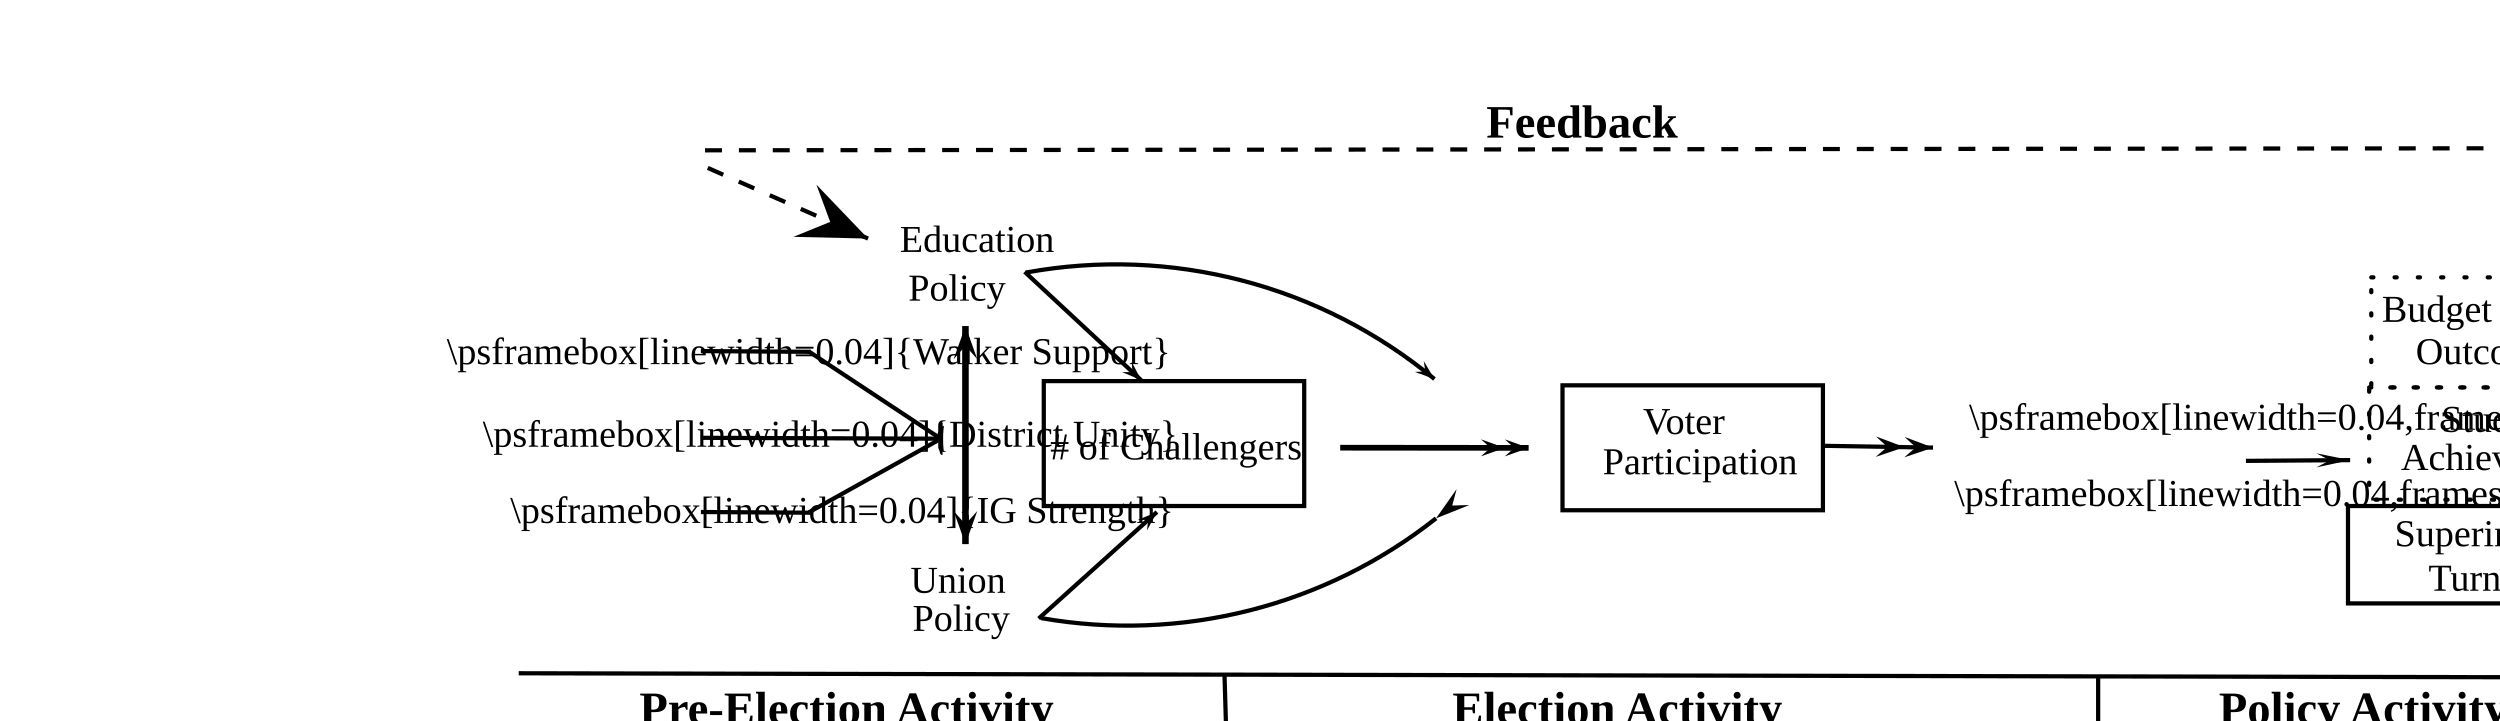
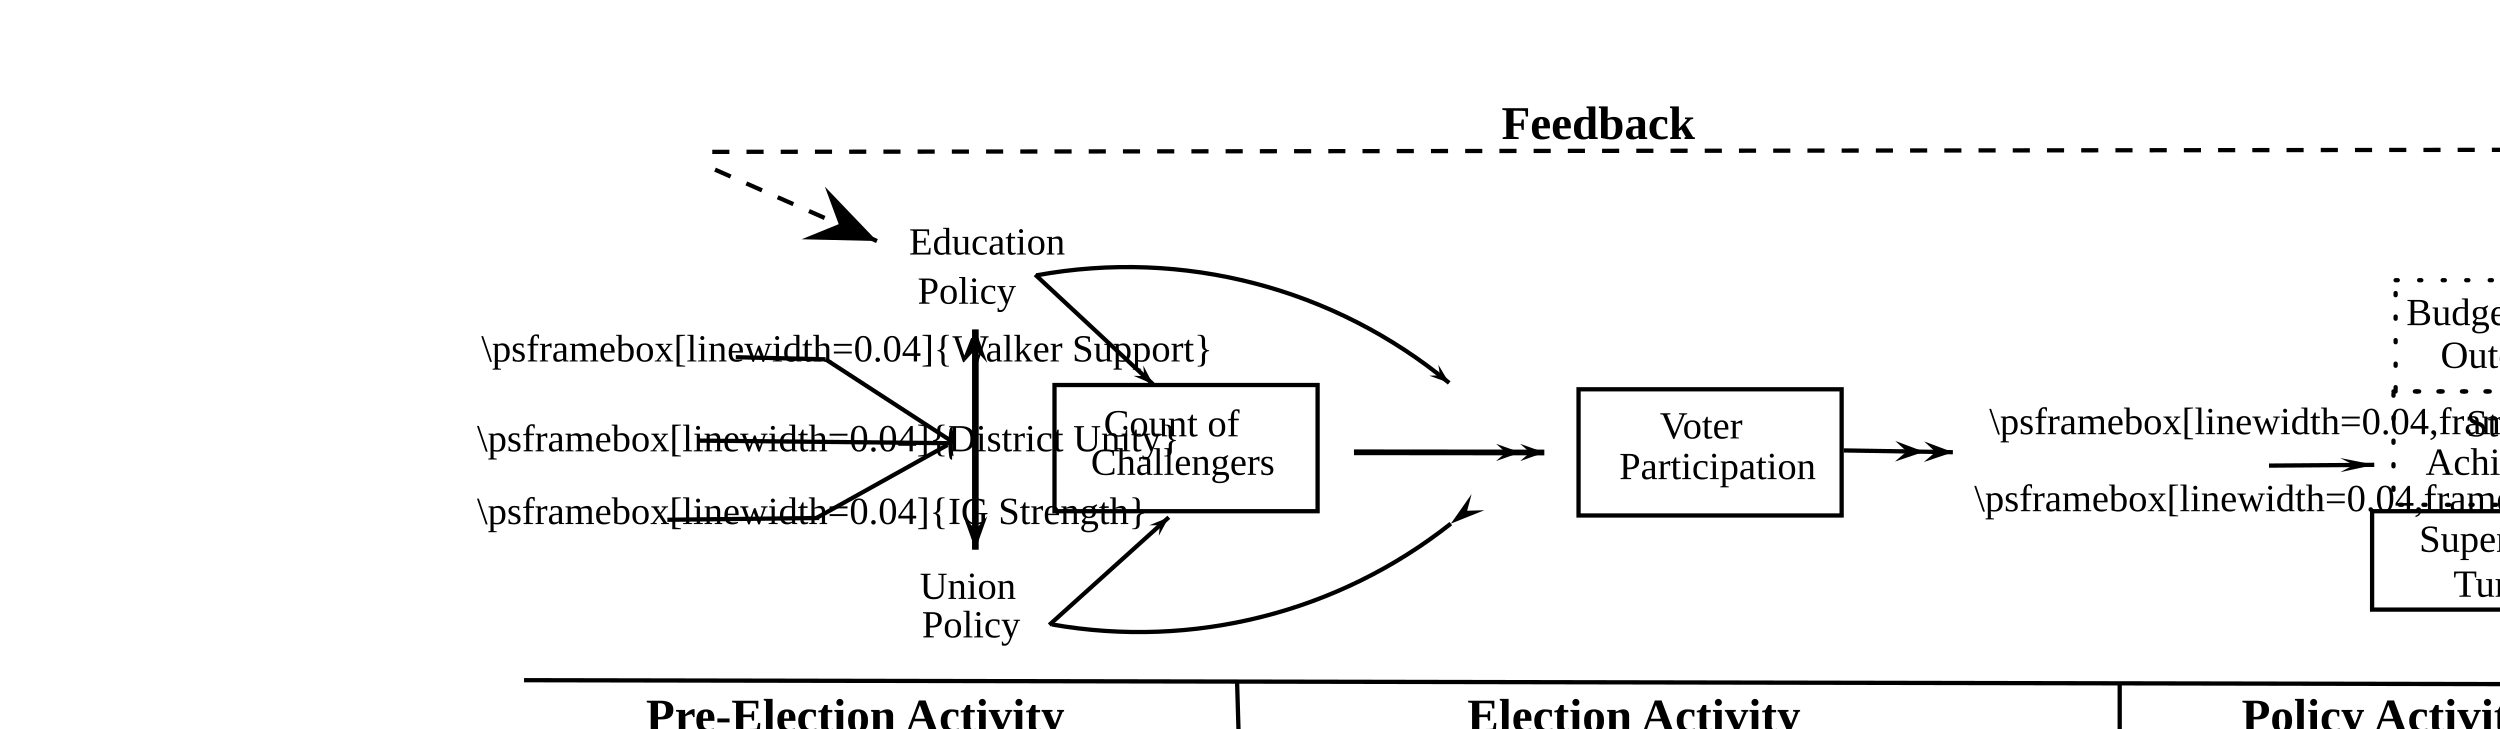
<svg xmlns="http://www.w3.org/2000/svg" xmlns:ns1="http://latexdraw.sourceforge.net/namespaces/latexdraw" version="1.1" baseProfile="full">
  <defs>
-     <marker overflow="visible" orient="auto" id="arrow2-1264">
+     <marker overflow="visible" orient="auto" id="arrow2-283">
      <path d="M 0.0 0.0 L -16.293 6.732 L -9.776 0.0 L -16.293 -6.732 z " ns1:arrSizeNum="9.64" fill="black" />
    </marker>
-     <marker overflow="visible" orient="auto" id="arrow1-1267">
+     <marker overflow="visible" orient="auto" id="arrow1-286">
      <path d="M 0.0 0.0 L 5.04 1.8 L 3.024 0.0 L 5.04 -1.8 z " ns1:arrSizeNum="2.0999999999999996" fill="black" />
    </marker>
-     <marker overflow="visible" orient="auto" id="arrow2-1267">
+     <marker overflow="visible" orient="auto" id="arrow2-286">
      <path d="M 0.0 0.0 L -5.04 1.8 L -3.024 0.0 L -5.04 -1.8 z " ns1:arrSizeNum="2.0999999999999996" fill="black" />
    </marker>
-     <marker overflow="visible" orient="auto" id="arrow2-1269">
+     <marker overflow="visible" orient="auto" id="arrow2-288">
      <path d="M 0.5 3.382 C 0.0 3.382 0.0 -3.382 0.5 -3.382 " stroke="black" fill="none" ns1:tbarSizeNum="5.0" stroke-width="1.0" />
    </marker>
-     <marker overflow="visible" orient="auto" id="arrow1-1273">
+     <marker overflow="visible" orient="auto" id="arrow1-292">
      <path d="M 0.0 0.0 L 4.652 1.661 L 2.791 0.0 L 4.652 -1.661 z " ns1:arrSizeNum="2.0" fill="black" />
    </marker>
-     <marker overflow="visible" orient="auto" id="arrow2-1277">
+     <marker overflow="visible" orient="auto" id="arrow2-297">
      <path d="M 0.0 0.0 L 8.103 2.411 L 4.862 0.0 L 8.103 -2.411 z " ns1:arrSizeNum="3.5" fill="black" />
    </marker>
-     <marker overflow="visible" orient="auto" id="arrow1-1281">
+     <marker overflow="visible" orient="auto" id="arrow1-301">
      <path d="M 0.0 0.0 L 4.652 1.661 L 2.791 0.0 L 4.652 -1.661 z " ns1:arrSizeNum="2.0" fill="black" />
    </marker>
-     <marker overflow="visible" orient="auto" id="arrow1-1285">
+     <marker overflow="visible" orient="auto" id="arrow1-305">
      <path d="M 0.0 0.0 L 4.652 1.661 L 2.791 0.0 L 4.652 -1.661 z " ns1:arrSizeNum="2.0" fill="black" />
    </marker>
-     <marker overflow="visible" orient="auto" id="arrow1-1286">
+     <marker overflow="visible" orient="auto" id="arrow1-306">
      <path d="M 0.0 0.0 L 4.172 1.49 L 2.503 0.0 L 4.172 -1.49 z M 4.172 0.0 L 8.344 1.49 L 6.675 0.0 L 8.344 -1.49 z " ns1:arrSizeNum="2.0" fill="black" />
    </marker>
-     <marker overflow="visible" orient="auto" id="arrow1-1292">
+     <marker overflow="visible" orient="auto" id="arrow1-312">
      <path d="M 0.0 0.0 L 6.752 2.411 L 4.051 0.0 L 6.752 -2.411 z M 6.752 0.0 L 13.504 2.411 L 10.803 0.0 L 13.504 -2.411 z " ns1:arrSizeNum="3.5" fill="black" />
    </marker>
-     <marker overflow="visible" orient="auto" id="arrow1-1314">
+     <marker overflow="visible" orient="auto" id="arrow1-334">
      <path d="M 0.0 0.0 L 7.975 1.661 L 4.785 0.0 L 7.975 -1.661 z " ns1:arrSizeNum="2.0" fill="black" />
    </marker>
  </defs>
  <g>
-     <g ns1:type="line" id="id1234">
+     <g ns1:type="line" id="id253">
      <line x1="245.0" x2="1250.0" y1="318.0" y2="320.0" stroke-width="2.0" stroke="black" ns1:rotationAngle="0.0" />
    </g>
-     <g ns1:type="text" id="id1235" font-family="Times New Roman" fill="black" font-size="22" ns1:x="1100.0" font-weight="bold">
+     <g ns1:type="text" id="id254" font-family="Times New Roman" fill="black" font-size="22" ns1:x="1100.0" font-weight="bold">
      <text x="1100.0" y="368.0">t+1</text>
    </g>
-     <g ns1:type="text" id="id1237" font-family="Times New Roman" fill="black" font-size="22" ns1:x="357.0" font-weight="bold">
+     <g ns1:type="text" id="id256" font-family="Times New Roman" fill="black" font-size="22" ns1:x="357.0" font-weight="bold">
      <text x="357.0" y="369.0">t-1</text>
    </g>
-     <g ns1:type="text" id="id1239" font-family="Times New Roman" fill="black" font-size="22" ns1:x="758.0" font-weight="bold">
+     <g ns1:type="text" id="id258" font-family="Times New Roman" fill="black" font-size="22" ns1:x="758.0" font-weight="bold">
      <text x="758.0" y="367.0">t</text>
    </g>
-     <g ns1:type="line" id="id1241">
+     <g ns1:type="line" id="id260">
      <line x1="991.0" x2="991.0" y1="363.0" y2="320.0" stroke-width="2.0" stroke="black" ns1:rotationAngle="0.0" />
    </g>
-     <g ns1:type="line" id="id1242">
+     <g ns1:type="line" id="id261">
      <line x1="579.634" x2="578.366" y1="361.991" y2="319.009" stroke-width="2.0" stroke="black" ns1:rotationAngle="0.0" />
    </g>
-     <g ns1:type="text" id="id1243" font-family="Times New Roman" fill="black" font-size="22" ns1:x="1048.0" font-weight="bold">
+     <g ns1:type="text" id="id262" font-family="Times New Roman" fill="black" font-size="22" ns1:x="1048.0" font-weight="bold">
      <text x="1048.0" y="342.0">Policy Activity</text>
    </g>
-     <g ns1:type="text" id="id1245" font-family="Times New Roman" fill="black" font-size="22" ns1:x="686.0" font-weight="bold">
+     <g ns1:type="text" id="id264" font-family="Times New Roman" fill="black" font-size="22" ns1:x="686.0" font-weight="bold">
      <text x="686.0" y="342.0">Election Activity</text>
    </g>
-     <g ns1:type="text" id="id1247" font-family="Times New Roman" fill="black" font-size="22" ns1:x="302.0" font-weight="bold">
+     <g ns1:type="text" id="id266" font-family="Times New Roman" fill="black" font-size="22" ns1:x="302.0" font-weight="bold">
      <text x="302.0" y="342.0">Pre-Election Activity</text>
    </g>
-     <g ns1:type="text" id="id1249" font-family="Times New Roman" fill="black" font-size="18" ns1:x="430.0">
+     <g ns1:type="text" id="id268" font-family="Times New Roman" fill="black" font-size="18" ns1:x="430.0">
      <text x="430.0" y="280.0">Union</text>
    </g>
-     <g ns1:type="text" id="id1251" font-family="Times New Roman" fill="black" font-size="18" ns1:x="425.0">
+     <g ns1:type="text" id="id270" font-family="Times New Roman" fill="black" font-size="18" ns1:x="425.0">
      <text x="425.0" y="119.0">Education</text>
    </g>
-     <g ns1:type="text" id="id1253" font-family="Times New Roman" fill="black" font-size="18" ns1:x="429.0">
+     <g ns1:type="text" id="id272" font-family="Times New Roman" fill="black" font-size="18" ns1:x="429.0">
      <text x="429.0" y="142.0">Policy</text>
    </g>
-     <g ns1:type="text" id="id1255" font-family="Times New Roman" fill="black" font-size="18" ns1:x="211.0">
-       <text x="211.0" y="172.0">\psframebox[linewidth=0.04]{Walker Support}</text>
+     <g ns1:type="text" id="id274" font-family="Times New Roman" fill="black" font-size="18" ns1:x="225.0">
+       <text x="225.0" y="169.0">\psframebox[linewidth=0.04]{Walker Support}</text>
    </g>
-     <g ns1:type="text" id="id1258" font-family="Times New Roman" fill="black" font-size="18" ns1:x="228.0">
-       <text x="228.0" y="211.0">\psframebox[linewidth=0.04]{District Unity}</text>
+     <g ns1:type="text" id="id277" font-family="Times New Roman" fill="black" font-size="18" ns1:x="223.0">
+       <text x="223.0" y="211.0">\psframebox[linewidth=0.04]{District Unity}</text>
    </g>
-     <g ns1:type="text" id="id1261" font-family="Times New Roman" fill="black" font-size="18" ns1:x="241.0">
-       <text x="241.0" y="247.0">\psframebox[linewidth=0.04]{IG Strength}</text>
+     <g ns1:type="text" id="id280" font-family="Times New Roman" fill="black" font-size="18" ns1:x="223.0">
+       <text x="223.0" y="245.0">\psframebox[linewidth=0.04]{IG Strength}</text>
    </g>
-     <g ns1:type="line" id="id1264">
-       <line x1="334.287" x2="410.0" y1="79.309" y2="112.691" stroke-width="2.0" stroke="black" stroke-dasharray="8.0, 8.0" ns1:rotationAngle="0.0" marker-end="url(#arrow2-1264)" />
+     <g ns1:type="line" id="id283">
+       <line x1="334.287" x2="410.0" y1="79.309" y2="112.691" stroke-width="2.0" stroke="black" stroke-dasharray="8.0, 8.0" ns1:rotationAngle="0.0" marker-end="url(#arrow2-283)" />
    </g>
-     <g ns1:type="line" id="id1265">
+     <g ns1:type="line" id="id284">
      <line x1="1208.106" x2="1208.894" y1="117.002" y2="71.4" stroke-width="2.0" stroke="black" stroke-dasharray="8.0, 8.0" ns1:rotationAngle="0.0" />
    </g>
-     <g ns1:type="line" id="id1266">
+     <g ns1:type="line" id="id285">
      <line x1="333.0" x2="1212.0" y1="71.0" y2="70.0" stroke-width="2.0" stroke="black" stroke-dasharray="8.0, 8.0" ns1:rotationAngle="0.0" />
    </g>
-     <g ns1:type="line" id="id1267">
-       <line x1="456.0" x2="456.0" y1="154.0" y2="257.0" stroke-width="3.1" stroke="black" ns1:rotationAngle="0.0" marker-start="url(#arrow1-1267)" marker-end="url(#arrow2-1267)" />
+     <g ns1:type="line" id="id286">
+       <line x1="456.0" x2="456.0" y1="154.0" y2="257.0" stroke-width="3.1" stroke="black" ns1:rotationAngle="0.0" marker-start="url(#arrow1-286)" marker-end="url(#arrow2-286)" />
    </g>
-     <g ns1:type="line" id="id1268">
-       <line x1="331.039" x2="382.961" y1="165.829" y2="166.171" stroke-width="2.0" stroke="black" ns1:rotationAngle="0.0" />
+     <g ns1:type="line" id="id287">
+       <line x1="344.0" x2="386.0" y1="167.0" y2="168.0" stroke-width="2.0" stroke="black" ns1:rotationAngle="0.0" />
    </g>
-     <g ns1:type="line" id="id1269">
-       <line x1="331.039" x2="444.2" y1="206.789" y2="207.211" stroke-width="2.0" stroke="black" ns1:rotationAngle="0.0" marker-end="url(#arrow2-1269)" />
+     <g ns1:type="line" id="id288">
+       <line x1="327.0" x2="444.2" y1="206.0" y2="207.211" stroke-width="2.0" stroke="black" ns1:rotationAngle="0.0" marker-end="url(#arrow2-288)" />
    </g>
-     <g ns1:type="line" id="id1270">
-       <line x1="331.039" x2="382.961" y1="241.829" y2="242.171" stroke-width="2.0" stroke="black" ns1:rotationAngle="0.0" />
+     <g ns1:type="line" id="id289">
+       <line x1="312.0" x2="382.961" y1="243.0" y2="242.171" stroke-width="2.0" stroke="black" ns1:rotationAngle="0.0" />
    </g>
-     <g ns1:type="line" id="id1271">
-       <line x1="382.0" x2="444.0" y1="166.0" y2="207.0" stroke-width="2.0" stroke="black" ns1:rotationAngle="0.0" />
+     <g ns1:type="line" id="id290">
+       <line x1="386.0" x2="446.0" y1="168.0" y2="207.0" stroke-width="2.0" stroke="black" ns1:rotationAngle="0.0" />
    </g>
-     <g ns1:type="line" id="id1272">
+     <g ns1:type="line" id="id291">
      <line x1="382.0" x2="443.0" y1="242.0" y2="208.0" stroke-width="2.0" stroke="black" ns1:rotationAngle="0.0" />
    </g>
-     <g ns1:type="line" id="id1273">
-       <line x1="539.035" x2="483.965" y1="179.613" y2="128.387" stroke-width="2.0" stroke="black" ns1:rotationAngle="0.0" marker-start="url(#arrow1-1273)" />
+     <g ns1:type="line" id="id292">
+       <line x1="539.035" x2="483.965" y1="179.613" y2="128.387" stroke-width="2.0" stroke="black" ns1:rotationAngle="0.0" marker-start="url(#arrow1-292)" />
    </g>
-     <g ns1:type="rectangle" id="id1274">
+     <g ns1:type="rectangle" id="id293">
      <rect x="493.0" y="180.0" width="123.0" height="59.0" ns1:borderPos="outer" stroke-width="2.0" stroke="black" fill="none" />
    </g>
-     <g ns1:type="text" id="id1275" font-family="Times New Roman" fill="black" font-size="18" ns1:x="496.0">
-       <text x="496.0" y="217.0"># of Challengers</text>
+     <g ns1:type="text" id="id294" font-family="Times New Roman" fill="black" font-size="18" ns1:x="516.0">
+       <text x="516.0" y="204.0">Count of </text>
    </g>
-     <g ns1:type="arc" id="id1277" transform="rotate(-177.2768) translate(-1067.273 -95.63237)">
-       <path d="M 562.17 -172.62 A 235.0 235.0 0.0 0 0 378.119 -116.676 " stroke-width="2.0" stroke="black" fill="none" ns1:rotationAngle="-3.0940643251086457" marker-end="url(#arrow2-1277)" />
+     <g ns1:type="arc" id="id297" transform="rotate(-177.2768) translate(-1067.273 -95.63237)">
+       <path d="M 562.17 -172.62 A 235.0 235.0 0.0 0 0 378.119 -116.676 " stroke-width="2.0" stroke="black" fill="none" ns1:rotationAngle="-3.0940643251086457" marker-end="url(#arrow2-297)" />
    </g>
-     <g ns1:type="arc" id="id1281" transform="rotate(-50.39571) translate(-469.078 275.3148)">
-       <path d="M 763.051 360.812 A 235.947 235.947 0.0 0 0 678.768 180.066 " stroke-width="2.0" stroke="black" fill="none" ns1:rotationAngle="-0.8795711446960917" marker-start="url(#arrow1-1281)" />
+     <g ns1:type="arc" id="id301" transform="rotate(-50.39571) translate(-469.078 275.3148)">
+       <path d="M 763.051 360.812 A 235.947 235.947 0.0 0 0 678.768 180.066 " stroke-width="2.0" stroke="black" fill="none" ns1:rotationAngle="-0.8795711446960917" marker-start="url(#arrow1-301)" />
    </g>
-     <g ns1:type="line" id="id1285">
-       <line x1="546.442" x2="490.558" y1="241.83" y2="292.17" stroke-width="2.0" stroke="black" ns1:rotationAngle="0.0" marker-start="url(#arrow1-1285)" />
+     <g ns1:type="line" id="id305">
+       <line x1="546.442" x2="490.558" y1="241.83" y2="292.17" stroke-width="2.0" stroke="black" ns1:rotationAngle="0.0" marker-start="url(#arrow1-305)" />
    </g>
-     <g ns1:type="line" id="id1286">
-       <line x1="722.0" x2="633" y1="211.546" y2="211.454" stroke-width="2.7" stroke="black" ns1:rotationAngle="0.0" marker-start="url(#arrow1-1286)" />
+     <g ns1:type="line" id="id306">
+       <line x1="722.0" x2="633" y1="211.546" y2="211.454" stroke-width="2.7" stroke="black" ns1:rotationAngle="0.0" marker-start="url(#arrow1-306)" />
    </g>
-     <g ns1:type="rectangle" id="id1287">
+     <g ns1:type="rectangle" id="id307">
      <rect x="738.0" y="182.0" width="123.0" height="59.0" ns1:borderPos="outer" stroke-width="2.0" stroke="black" fill="none" />
    </g>
-     <g ns1:type="text" id="id1288" font-family="Times New Roman" fill="black" font-size="18" ns1:x="776.0">
+     <g ns1:type="text" id="id308" font-family="Times New Roman" fill="black" font-size="18" ns1:x="776.0">
      <text x="776.0" y="205.0">Voter</text>
    </g>
-     <g ns1:type="text" id="id1290" font-family="Times New Roman" fill="black" font-size="18" ns1:x="757.0">
+     <g ns1:type="text" id="id310" font-family="Times New Roman" fill="black" font-size="18" ns1:x="757.0">
      <text x="757.0" y="224.0">Participation</text>
    </g>
-     <g ns1:type="line" id="id1292">
-       <line x1="912.997" x2="862.003" y1="211.418" y2="210.582" stroke-width="2.0" stroke="black" ns1:rotationAngle="0.0" marker-start="url(#arrow1-1292)" />
+     <g ns1:type="line" id="id312">
+       <line x1="912.997" x2="862.003" y1="211.418" y2="210.582" stroke-width="2.0" stroke="black" ns1:rotationAngle="0.0" marker-start="url(#arrow1-312)" />
    </g>
-     <g ns1:type="text" id="id1293" font-family="Times New Roman" fill="black" font-size="18" ns1:x="930.0">
+     <g ns1:type="text" id="id313" font-family="Times New Roman" fill="black" font-size="18" ns1:x="930.0">
      <text x="930.0" y="203.0">\psframebox[linewidth=0.04,framesep=0.26]{Board Turnover}</text>
    </g>
-     <g ns1:type="text" id="id1296" font-family="Times New Roman" fill="black" font-size="18" ns1:x="923.0">
+     <g ns1:type="text" id="id316" font-family="Times New Roman" fill="black" font-size="18" ns1:x="923.0">
      <text x="923.0" y="239.0">\psframebox[linewidth=0.04,framesep=0.14]{Incumbent Defeat}</text>
    </g>
-     <g ns1:type="rectangle" id="id1299">
+     <g ns1:type="rectangle" id="id319">
      <rect x="1119.0" y="183.0" width="124.0" height="53.0" ns1:borderPos="outer" stroke-width="2.0" stroke="black" fill="none" stroke-linecap="round" stroke-dasharray="1, 10.0" />
    </g>
-     <g ns1:type="text" id="id1300" font-family="Times New Roman" fill="black" font-size="18" ns1:x="1134.0">
+     <g ns1:type="text" id="id320" font-family="Times New Roman" fill="black" font-size="18" ns1:x="1134.0">
      <text x="1134.0" y="222.0">Achievement</text>
    </g>
-     <g ns1:type="rectangle" id="id1302">
+     <g ns1:type="rectangle" id="id322">
      <rect x="1109.0" y="239.0" width="148.0" height="46.0" ns1:borderPos="outer" stroke-width="2.0" stroke="black" fill="none" />
    </g>
-     <g ns1:type="text" id="id1303" font-family="Times New Roman" fill="black" font-size="18" ns1:x="1131.0">
+     <g ns1:type="text" id="id323" font-family="Times New Roman" fill="black" font-size="18" ns1:x="1131.0">
      <text x="1131.0" y="258.0">Superintendent</text>
    </g>
-     <g ns1:type="text" id="id1305" font-family="Times New Roman" fill="black" font-size="18" ns1:x="1147.0">
+     <g ns1:type="text" id="id325" font-family="Times New Roman" fill="black" font-size="18" ns1:x="1147.0">
      <text x="1147.0" y="279.0">Turnover</text>
    </g>
-     <g ns1:type="text" id="id1307" font-family="Times New Roman" fill="black" font-size="18" ns1:x="1153.0">
+     <g ns1:type="text" id="id327" font-family="Times New Roman" fill="black" font-size="18" ns1:x="1153.0">
      <text x="1153.0" y="204.0">Student</text>
    </g>
-     <g ns1:type="rectangle" id="id1309">
+     <g ns1:type="rectangle" id="id329">
      <rect x="1120.0" y="131.0" width="122.0" height="52.0" ns1:borderPos="outer" stroke-width="2.0" stroke="black" fill="none" stroke-linecap="round" stroke-dasharray="1, 10.0" />
    </g>
-     <g ns1:type="text" id="id1310" font-family="Times New Roman" fill="black" font-size="18" ns1:x="1141.0">
+     <g ns1:type="text" id="id330" font-family="Times New Roman" fill="black" font-size="18" ns1:x="1141.0">
      <text x="1141.0" y="172.0">Outcomes</text>
    </g>
-     <g ns1:type="text" id="id1312" font-family="Times New Roman" fill="black" font-size="18" ns1:x="1125.0">
+     <g ns1:type="text" id="id332" font-family="Times New Roman" fill="black" font-size="18" ns1:x="1125.0">
      <text x="1125.0" y="152.0">Budget and Tax</text>
    </g>
-     <g ns1:type="line" id="id1314">
-       <line x1="1110.009" x2="1060.791" y1="217.316" y2="217.684" stroke-width="2.0" stroke="black" ns1:rotationAngle="0.0" marker-start="url(#arrow1-1314)" />
+     <g ns1:type="line" id="id334">
+       <line x1="1110.009" x2="1060.791" y1="217.316" y2="217.684" stroke-width="2.0" stroke="black" ns1:rotationAngle="0.0" marker-start="url(#arrow1-334)" />
    </g>
-     <g ns1:type="text" id="id1315" font-family="Times New Roman" fill="black" font-size="22" ns1:x="702.0" font-weight="bold">
+     <g ns1:type="text" id="id335" font-family="Times New Roman" fill="black" font-size="22" ns1:x="702.0" font-weight="bold">
      <text x="702.0" y="65.0">Feedback</text>
    </g>
-     <g ns1:type="text" id="id1317" font-family="Times New Roman" fill="black" font-size="18" ns1:x="431.0">
+     <g ns1:type="text" id="id337" font-family="Times New Roman" fill="black" font-size="18" ns1:x="431.0">
      <text x="431.0" y="298.0">Policy</text>
+     </g>
+     <g ns1:type="text" id="id339" font-family="Times New Roman" fill="black" font-size="18" ns1:x="510.0">
+       <text x="510.0" y="222.0">Challengers</text>
    </g>
  </g>
</svg>
